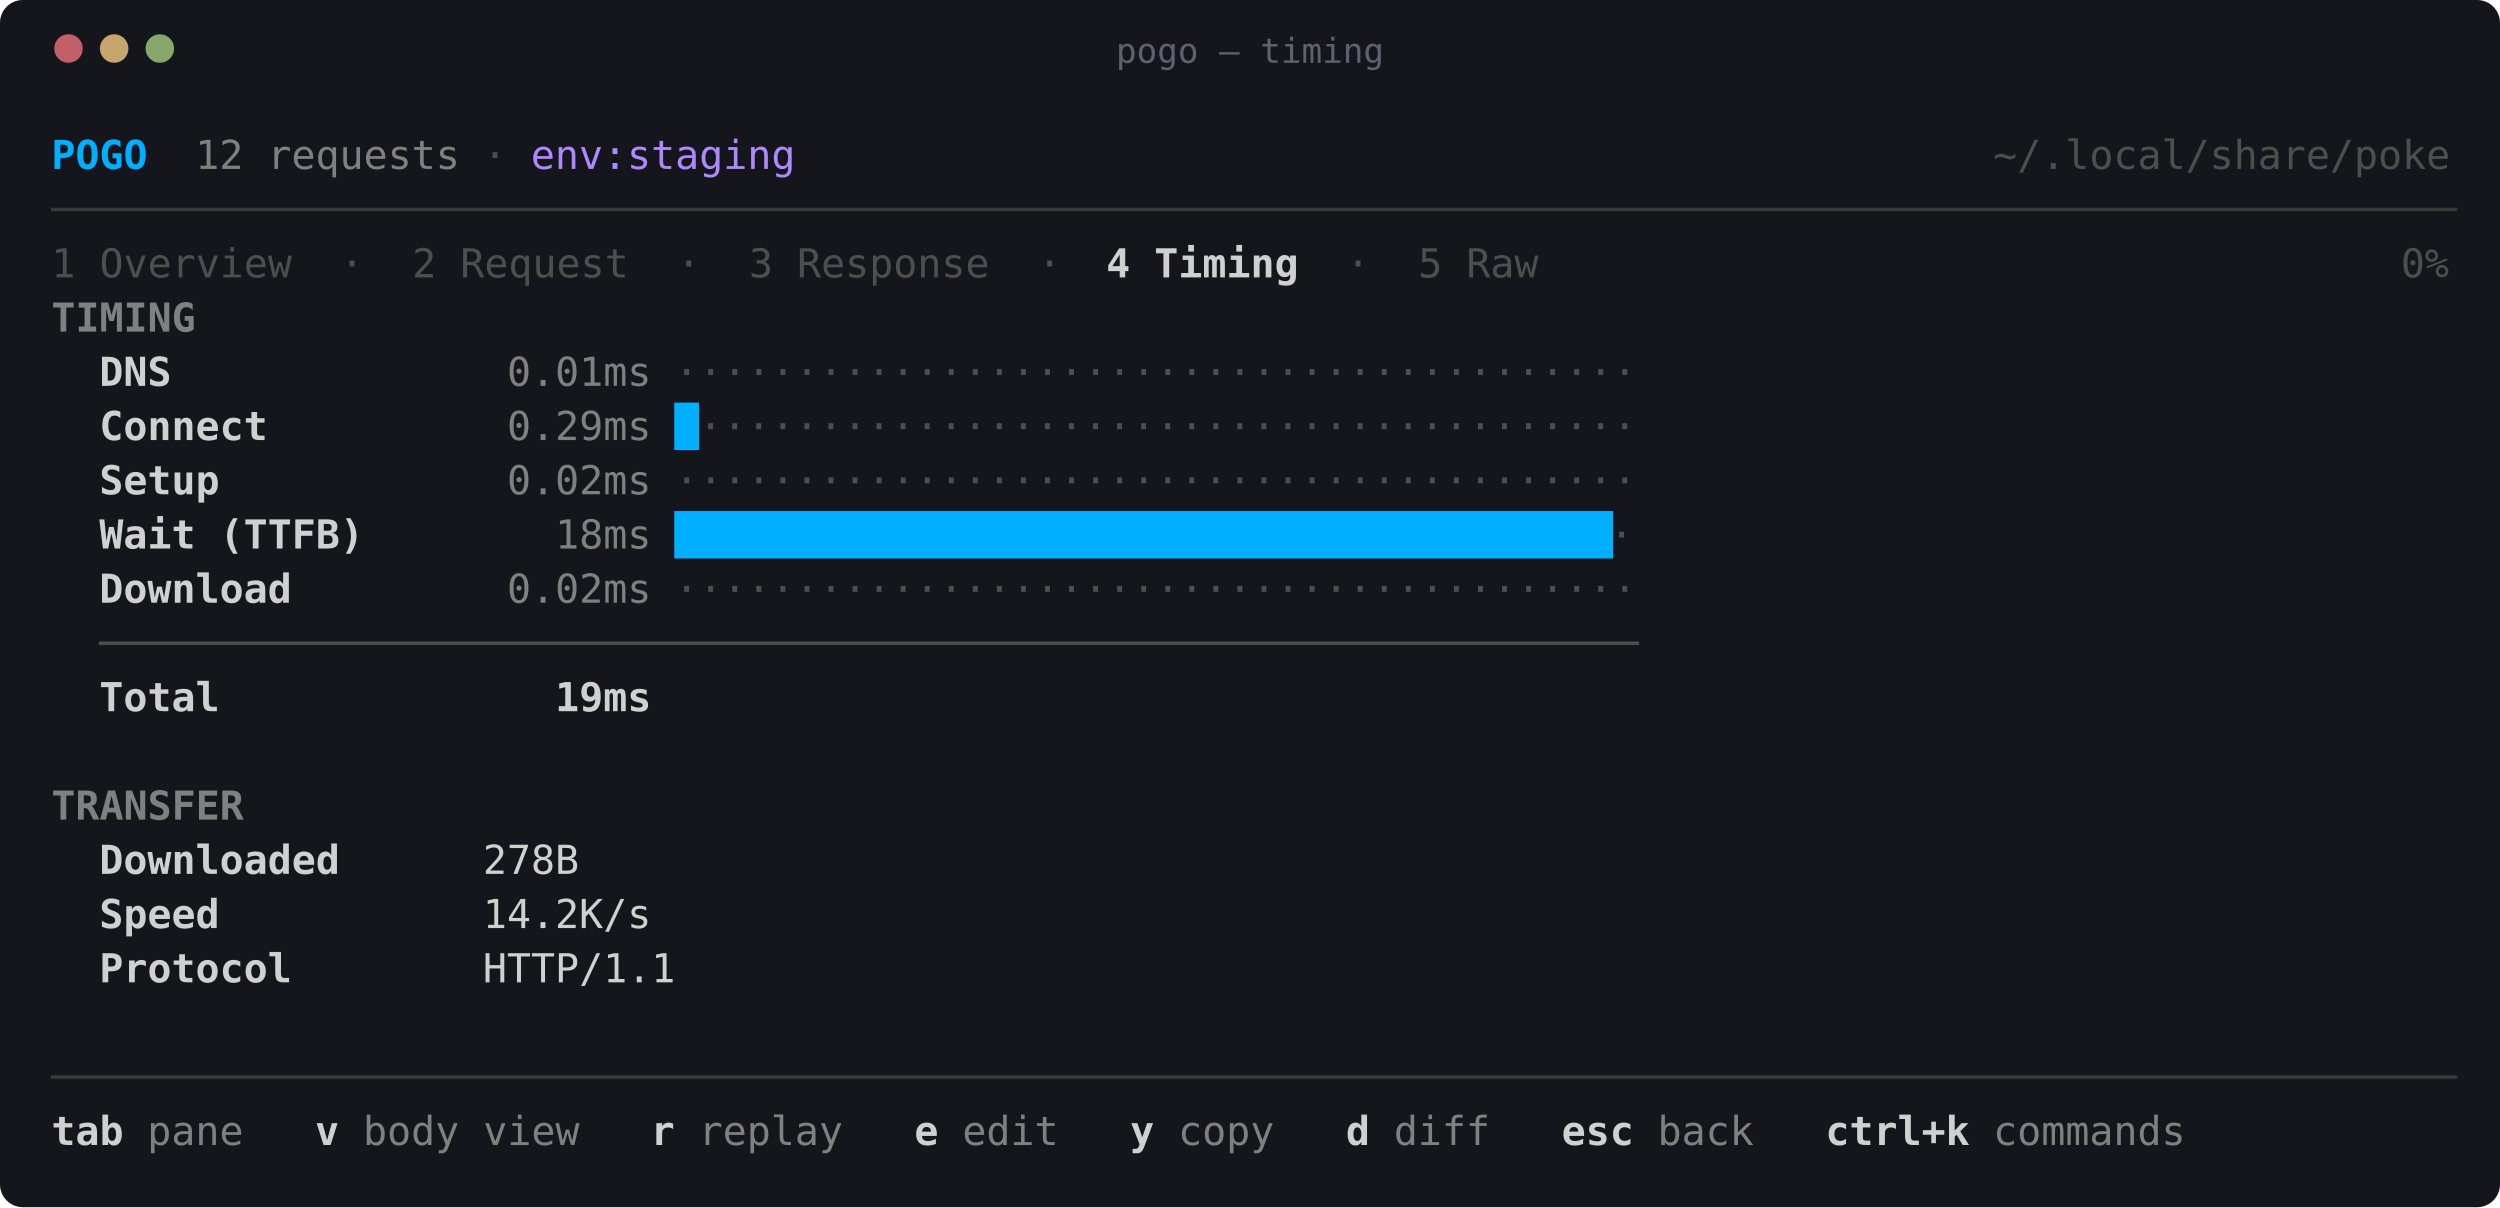
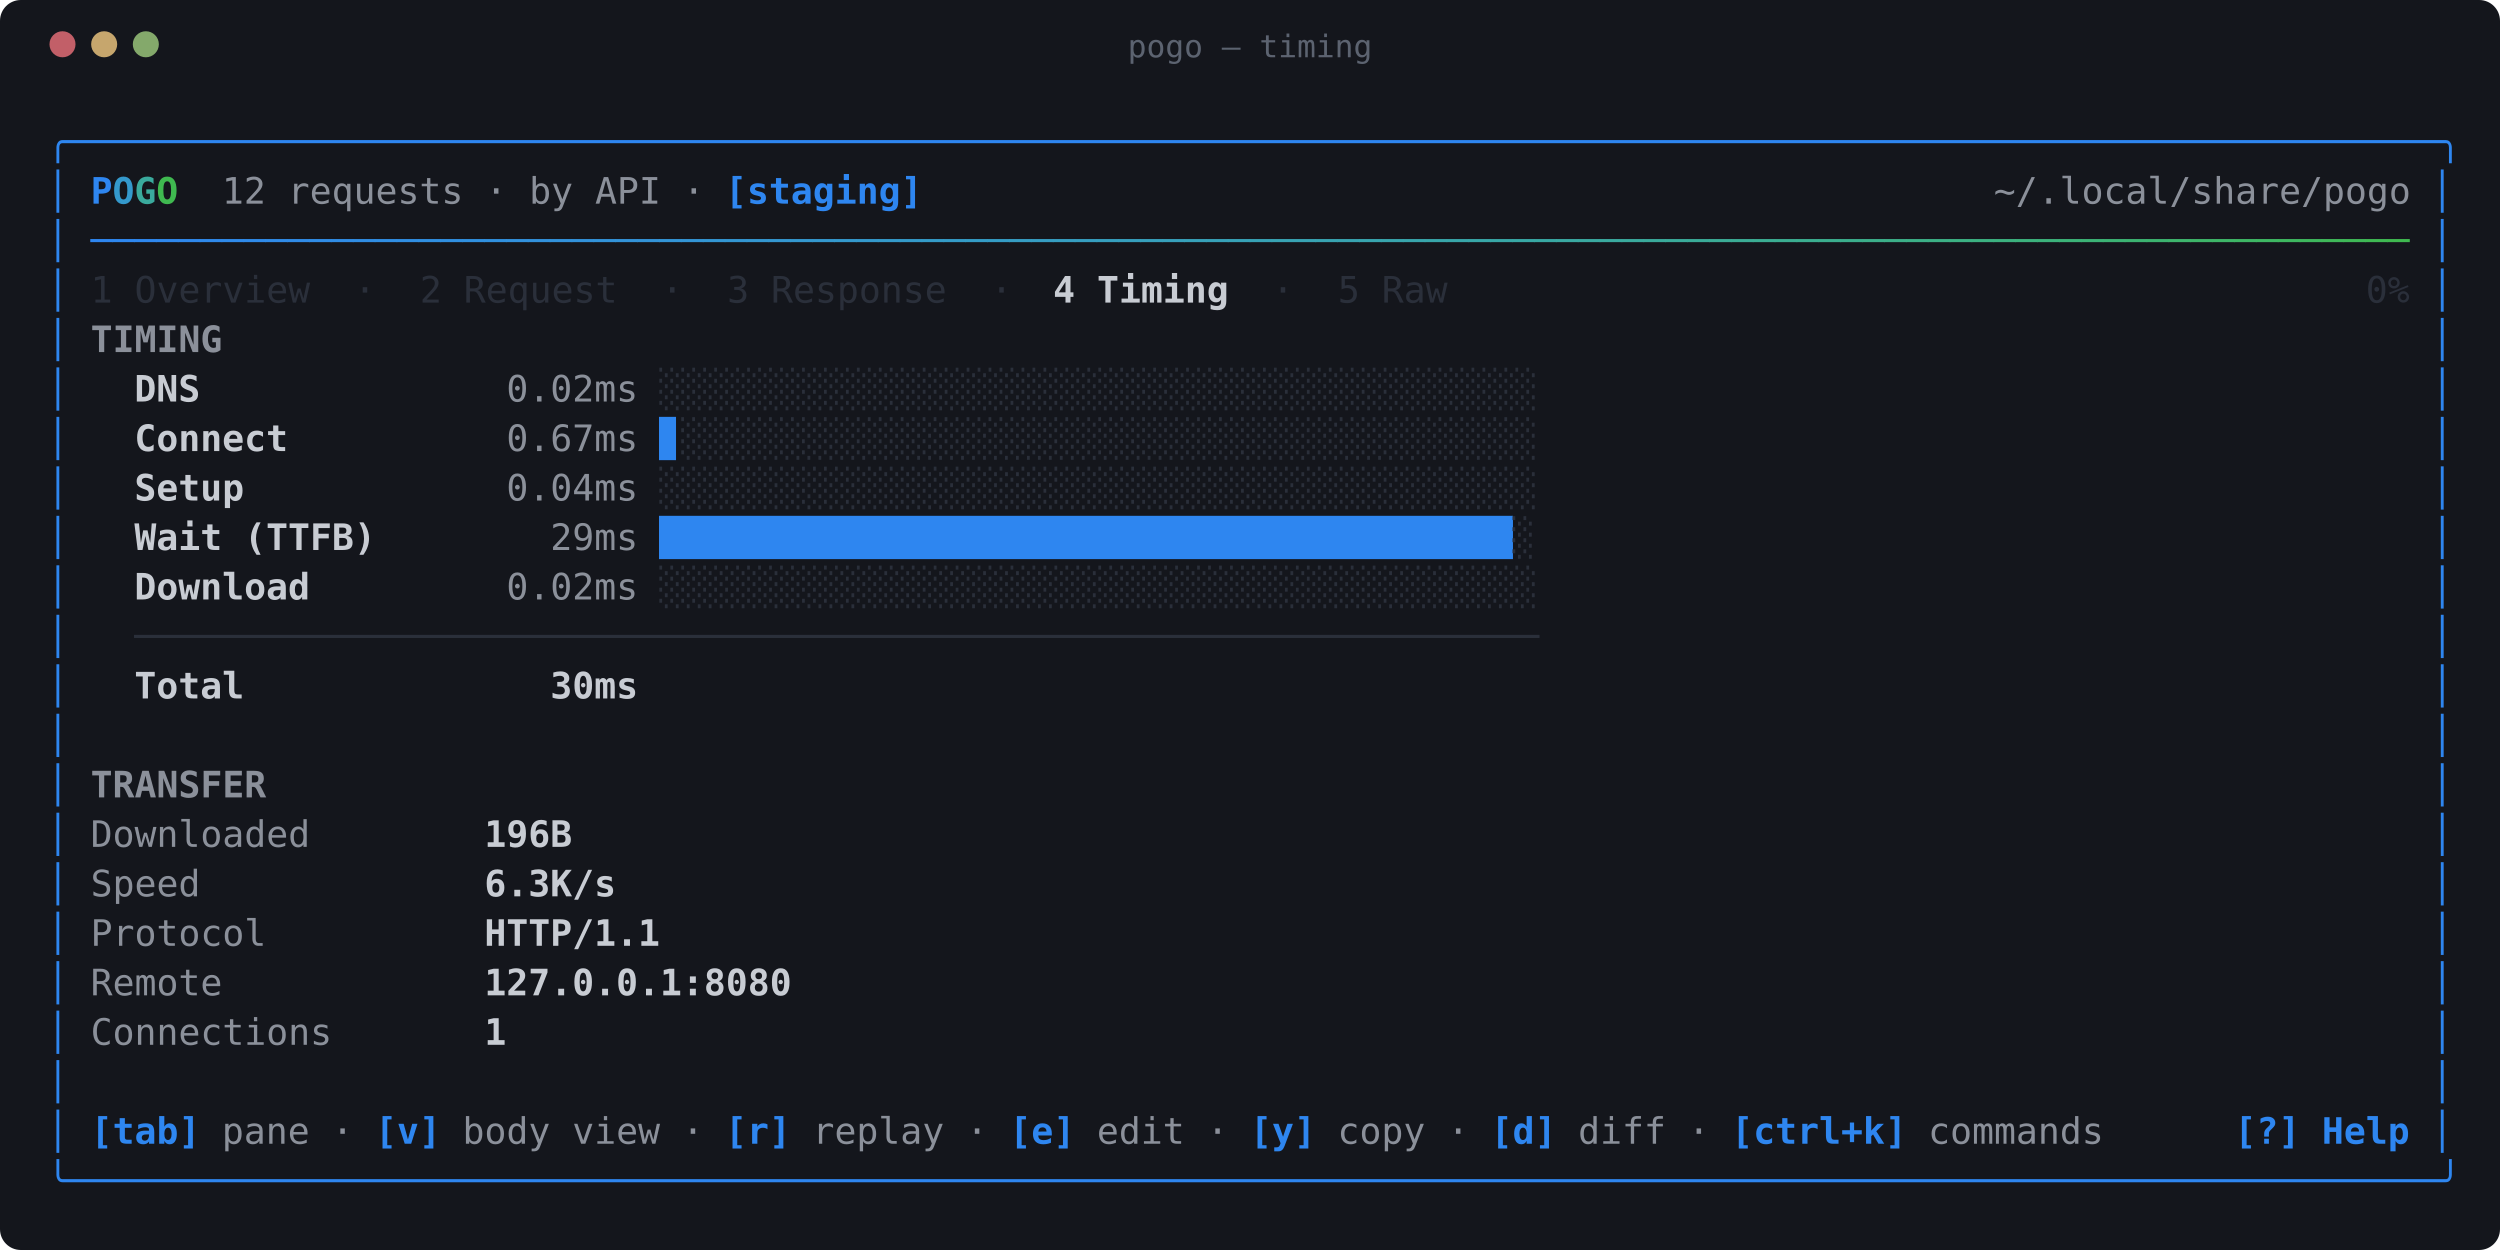
- <svg xmlns="http://www.w3.org/2000/svg" width="876" height="423" viewBox="0 0 876 423" font-family="ui-monospace,SFMono-Regular,Menlo,Consolas,'DejaVu Sans Mono',monospace" font-size="14.0">
-   <rect width="876" height="423" rx="8" fill="#14161c" />
+ <svg xmlns="http://www.w3.org/2000/svg" width="960" height="480" viewBox="0 0 960 480" font-family="ui-monospace,SFMono-Regular,Menlo,Consolas,'DejaVu Sans Mono',monospace" font-size="14.0">
+   <rect width="960" height="480" rx="8" fill="#14161c" />
  <circle cx="24" cy="17" r="5" fill="#e06c75" opacity="0.85" />
  <circle cx="40" cy="17" r="5" fill="#e5c07b" opacity="0.85" />
  <circle cx="56" cy="17" r="5" fill="#98c379" opacity="0.85" />
-   <text x="438" y="22" fill="#5c6370" font-size="12" text-anchor="middle">pogo — timing</text>
-   <text x="18.0" y="59.2" fill="#00afff" font-weight="600" xml:space="preserve">POGO</text>
-   <text x="51.6" y="59.2" fill="#c8ccd4" xml:space="preserve">  </text>
-   <text x="68.4" y="59.2" fill="#808080" xml:space="preserve">12 requests</text>
-   <text x="160.8" y="59.2" fill="#4e4e4e" xml:space="preserve"> · </text>
-   <text x="186.0" y="59.2" fill="#af87ff" xml:space="preserve">env:staging</text>
-   <text x="278.4" y="59.2" fill="#c8ccd4" xml:space="preserve">                                                  </text>
-   <text x="698.4" y="59.2" fill="#4e4e4e" xml:space="preserve">~/.local/share/poke</text>
-   <text x="18.0" y="78.2" fill="#3a3a3a" xml:space="preserve">────────────────────────────────────────────────────────────────────────────────────────────────────</text>
-   <text x="18.0" y="97.2" fill="#4e4e4e" xml:space="preserve">1 Overview  ·  2 Request  ·  3 Response  ·  </text>
-   <text x="387.6" y="97.2" fill="#d0d0d0" font-weight="600" xml:space="preserve">4 Timing</text>
-   <text x="454.8" y="97.2" fill="#4e4e4e" xml:space="preserve">  ·  5 Raw</text>
-   <text x="538.8" y="97.2" fill="#c8ccd4" xml:space="preserve">                                  </text>
-   <text x="824.4" y="97.2" fill="#4e4e4e" xml:space="preserve">  0%</text>
-   <text x="18.0" y="116.2" fill="#808080" font-weight="600" xml:space="preserve">TIMING</text>
-   <text x="68.4" y="116.2" fill="#c8ccd4" xml:space="preserve">                                                                                              </text>
-   <text x="18.0" y="135.2" fill="#c8ccd4" xml:space="preserve">  </text>
-   <text x="34.8" y="135.2" fill="#d0d0d0" font-weight="600" xml:space="preserve">DNS           </text>
-   <text x="152.4" y="135.2" fill="#c8ccd4" xml:space="preserve"> </text>
-   <text x="160.8" y="135.2" fill="#808080" xml:space="preserve">  0.01ms</text>
-   <text x="228.0" y="135.2" fill="#c8ccd4" xml:space="preserve"> </text>
-   <text x="236.4" y="135.2" fill="#4e4e4e" xml:space="preserve">········································</text>
-   <text x="572.4" y="135.2" fill="#c8ccd4" xml:space="preserve">                                  </text>
-   <text x="18.0" y="154.2" fill="#c8ccd4" xml:space="preserve">  </text>
-   <text x="34.8" y="154.2" fill="#d0d0d0" font-weight="600" xml:space="preserve">Connect       </text>
-   <text x="152.4" y="154.2" fill="#c8ccd4" xml:space="preserve"> </text>
-   <text x="160.8" y="154.2" fill="#808080" xml:space="preserve">  0.29ms</text>
-   <text x="228.0" y="154.2" fill="#c8ccd4" xml:space="preserve"> </text>
-   <text x="236.4" y="154.2" fill="#00afff" xml:space="preserve">█</text>
-   <text x="244.8" y="154.2" fill="#4e4e4e" xml:space="preserve">·······································</text>
-   <text x="572.4" y="154.2" fill="#c8ccd4" xml:space="preserve">                                  </text>
-   <text x="18.0" y="173.2" fill="#c8ccd4" xml:space="preserve">  </text>
-   <text x="34.8" y="173.2" fill="#d0d0d0" font-weight="600" xml:space="preserve">Setup         </text>
-   <text x="152.4" y="173.2" fill="#c8ccd4" xml:space="preserve"> </text>
-   <text x="160.8" y="173.2" fill="#808080" xml:space="preserve">  0.02ms</text>
-   <text x="228.0" y="173.2" fill="#c8ccd4" xml:space="preserve"> </text>
-   <text x="236.4" y="173.2" fill="#4e4e4e" xml:space="preserve">········································</text>
-   <text x="572.4" y="173.2" fill="#c8ccd4" xml:space="preserve">                                  </text>
-   <text x="18.0" y="192.2" fill="#c8ccd4" xml:space="preserve">  </text>
-   <text x="34.8" y="192.2" fill="#d0d0d0" font-weight="600" xml:space="preserve">Wait (TTFB)   </text>
-   <text x="152.4" y="192.2" fill="#c8ccd4" xml:space="preserve"> </text>
-   <text x="160.8" y="192.2" fill="#808080" xml:space="preserve">    18ms</text>
-   <text x="228.0" y="192.2" fill="#c8ccd4" xml:space="preserve"> </text>
-   <text x="236.4" y="192.2" fill="#00afff" xml:space="preserve">███████████████████████████████████████</text>
-   <text x="564.0" y="192.2" fill="#4e4e4e" xml:space="preserve">·</text>
-   <text x="572.4" y="192.2" fill="#c8ccd4" xml:space="preserve">                                  </text>
-   <text x="18.0" y="211.2" fill="#c8ccd4" xml:space="preserve">  </text>
-   <text x="34.8" y="211.2" fill="#d0d0d0" font-weight="600" xml:space="preserve">Download      </text>
-   <text x="152.4" y="211.2" fill="#c8ccd4" xml:space="preserve"> </text>
-   <text x="160.8" y="211.2" fill="#808080" xml:space="preserve">  0.02ms</text>
-   <text x="228.0" y="211.2" fill="#c8ccd4" xml:space="preserve"> </text>
-   <text x="236.4" y="211.2" fill="#4e4e4e" xml:space="preserve">········································</text>
-   <text x="572.4" y="211.2" fill="#c8ccd4" xml:space="preserve">                                  </text>
-   <text x="18.0" y="230.2" fill="#c8ccd4" xml:space="preserve">  </text>
-   <text x="34.8" y="230.2" fill="#4e4e4e" xml:space="preserve">────────────────────────────────────────────────────────────────</text>
-   <text x="572.4" y="230.2" fill="#c8ccd4" xml:space="preserve">                                  </text>
-   <text x="18.0" y="249.2" fill="#c8ccd4" xml:space="preserve">  </text>
-   <text x="34.8" y="249.2" fill="#d0d0d0" font-weight="600" xml:space="preserve">Total         </text>
-   <text x="152.4" y="249.2" fill="#c8ccd4" xml:space="preserve"> </text>
-   <text x="160.8" y="249.2" fill="#d0d0d0" font-weight="600" xml:space="preserve">    19ms</text>
-   <text x="228.0" y="249.2" fill="#c8ccd4" xml:space="preserve">                                                                           </text>
-   <text x="18.0" y="268.2" fill="#c8ccd4" xml:space="preserve">                                                                                                    </text>
-   <text x="18.0" y="287.2" fill="#808080" font-weight="600" xml:space="preserve">TRANSFER</text>
-   <text x="85.2" y="287.2" fill="#c8ccd4" xml:space="preserve">                                                                                            </text>
-   <text x="18.0" y="306.2" fill="#c8ccd4" xml:space="preserve">  </text>
-   <text x="34.8" y="306.2" fill="#d0d0d0" font-weight="600" xml:space="preserve">Downloaded      </text>
-   <text x="169.2" y="306.2" fill="#d0d0d0" xml:space="preserve">278B</text>
-   <text x="202.8" y="306.2" fill="#c8ccd4" xml:space="preserve">                                                                              </text>
-   <text x="18.0" y="325.2" fill="#c8ccd4" xml:space="preserve">  </text>
-   <text x="34.8" y="325.2" fill="#d0d0d0" font-weight="600" xml:space="preserve">Speed           </text>
-   <text x="169.2" y="325.2" fill="#d0d0d0" xml:space="preserve">14.2K/s</text>
-   <text x="228.0" y="325.2" fill="#c8ccd4" xml:space="preserve">                                                                           </text>
-   <text x="18.0" y="344.2" fill="#c8ccd4" xml:space="preserve">  </text>
-   <text x="34.8" y="344.2" fill="#d0d0d0" font-weight="600" xml:space="preserve">Protocol        </text>
-   <text x="169.2" y="344.2" fill="#d0d0d0" xml:space="preserve">HTTP/1.1</text>
-   <text x="236.4" y="344.2" fill="#c8ccd4" xml:space="preserve">                                                                          </text>
-   <text x="18.0" y="363.2" fill="#c8ccd4" xml:space="preserve">                                                                                                    </text>
-   <text x="18.0" y="382.2" fill="#3a3a3a" xml:space="preserve">────────────────────────────────────────────────────────────────────────────────────────────────────</text>
-   <text x="18.0" y="401.2" fill="#d0d0d0" font-weight="600" xml:space="preserve">tab</text>
-   <text x="43.2" y="401.2" fill="#c8ccd4" xml:space="preserve"> </text>
-   <text x="51.6" y="401.2" fill="#808080" xml:space="preserve">pane</text>
-   <text x="85.2" y="401.2" fill="#4e4e4e" xml:space="preserve">   </text>
-   <text x="110.4" y="401.2" fill="#d0d0d0" font-weight="600" xml:space="preserve">v</text>
-   <text x="118.8" y="401.2" fill="#c8ccd4" xml:space="preserve"> </text>
-   <text x="127.2" y="401.2" fill="#808080" xml:space="preserve">body view</text>
-   <text x="202.8" y="401.2" fill="#4e4e4e" xml:space="preserve">   </text>
-   <text x="228.0" y="401.2" fill="#d0d0d0" font-weight="600" xml:space="preserve">r</text>
-   <text x="236.4" y="401.2" fill="#c8ccd4" xml:space="preserve"> </text>
-   <text x="244.8" y="401.2" fill="#808080" xml:space="preserve">replay</text>
-   <text x="295.2" y="401.2" fill="#4e4e4e" xml:space="preserve">   </text>
-   <text x="320.4" y="401.2" fill="#d0d0d0" font-weight="600" xml:space="preserve">e</text>
-   <text x="328.8" y="401.2" fill="#c8ccd4" xml:space="preserve"> </text>
-   <text x="337.2" y="401.2" fill="#808080" xml:space="preserve">edit</text>
-   <text x="370.8" y="401.2" fill="#4e4e4e" xml:space="preserve">   </text>
-   <text x="396.0" y="401.2" fill="#d0d0d0" font-weight="600" xml:space="preserve">y</text>
-   <text x="404.4" y="401.2" fill="#c8ccd4" xml:space="preserve"> </text>
-   <text x="412.8" y="401.2" fill="#808080" xml:space="preserve">copy</text>
-   <text x="446.4" y="401.2" fill="#4e4e4e" xml:space="preserve">   </text>
-   <text x="471.6" y="401.2" fill="#d0d0d0" font-weight="600" xml:space="preserve">d</text>
-   <text x="480.0" y="401.2" fill="#c8ccd4" xml:space="preserve"> </text>
-   <text x="488.4" y="401.2" fill="#808080" xml:space="preserve">diff</text>
-   <text x="522.0" y="401.2" fill="#4e4e4e" xml:space="preserve">   </text>
-   <text x="547.2" y="401.2" fill="#d0d0d0" font-weight="600" xml:space="preserve">esc</text>
-   <text x="572.4" y="401.2" fill="#c8ccd4" xml:space="preserve"> </text>
-   <text x="580.8" y="401.2" fill="#808080" xml:space="preserve">back</text>
-   <text x="614.4" y="401.2" fill="#4e4e4e" xml:space="preserve">   </text>
-   <text x="639.6" y="401.2" fill="#d0d0d0" font-weight="600" xml:space="preserve">ctrl+k</text>
-   <text x="690.0" y="401.2" fill="#c8ccd4" xml:space="preserve"> </text>
-   <text x="698.4" y="401.2" fill="#808080" xml:space="preserve">commands</text>
-   <text x="765.6" y="401.2" fill="#c8ccd4" xml:space="preserve">           </text>
+   <text x="480" y="22" fill="#5c6370" font-size="12" text-anchor="middle">pogo — timing</text>
+   <text x="18.0" y="59.2" fill="#2e86f0" xml:space="preserve">╭────────────────────────────────────────────────────────────────────────────────────────────────────────────╮</text>
+   <text x="18.0" y="78.2" fill="#2e86f0" xml:space="preserve">│</text>
+   <text x="26.4" y="78.2" fill="#c8ccd4" xml:space="preserve"> </text>
+   <text x="34.8" y="78.2" fill="#2e86f0" font-weight="600" xml:space="preserve">P</text>
+   <text x="43.2" y="78.2" fill="#3499cc" font-weight="600" xml:space="preserve">O</text>
+   <text x="51.6" y="78.2" fill="#3aaa9d" font-weight="600" xml:space="preserve">G</text>
+   <text x="60.0" y="78.2" fill="#3fb950" font-weight="600" xml:space="preserve">O</text>
+   <text x="68.4" y="78.2" fill="#c8ccd4" xml:space="preserve">  </text>
+   <text x="85.2" y="78.2" fill="#8b909a" xml:space="preserve">12 requests · by API · </text>
+   <text x="278.4" y="78.2" fill="#2e86f0" font-weight="600" xml:space="preserve">[staging]</text>
+   <text x="354.0" y="78.2" fill="#c8ccd4" xml:space="preserve">                                                 </text>
+   <text x="765.6" y="78.2" fill="#8b909a" xml:space="preserve">~/.local/share/pogo</text>
+   <text x="925.2" y="78.2" fill="#c8ccd4" xml:space="preserve"> </text>
+   <text x="933.6" y="78.2" fill="#2e86f0" xml:space="preserve">│</text>
+   <text x="18.0" y="97.2" fill="#2e86f0" xml:space="preserve">│</text>
+   <text x="26.4" y="97.2" fill="#c8ccd4" xml:space="preserve"> </text>
+   <text x="34.8" y="97.2" fill="#2e86f0" xml:space="preserve">─</text>
+   <text x="43.2" y="97.2" fill="#2e87ef" xml:space="preserve">─</text>
+   <text x="51.6" y="97.2" fill="#2e87ee" xml:space="preserve">─</text>
+   <text x="60.0" y="97.2" fill="#2f88ed" xml:space="preserve">─</text>
+   <text x="68.4" y="97.2" fill="#2f88ec" xml:space="preserve">─</text>
+   <text x="76.8" y="97.2" fill="#2f89eb" xml:space="preserve">─</text>
+   <text x="85.2" y="97.2" fill="#2f8aea" xml:space="preserve">─</text>
+   <text x="93.6" y="97.2" fill="#2f8ae9" xml:space="preserve">─</text>
+   <text x="102.0" y="97.2" fill="#308be8" xml:space="preserve">─</text>
+   <text x="110.4" y="97.2" fill="#308be7" xml:space="preserve">─</text>
+   <text x="118.8" y="97.2" fill="#308ce6" xml:space="preserve">─</text>
+   <text x="127.2" y="97.2" fill="#308ce5" xml:space="preserve">─</text>
+   <text x="135.6" y="97.2" fill="#308de3" xml:space="preserve">─</text>
+   <text x="144.0" y="97.2" fill="#308ee3" xml:space="preserve">─</text>
+   <text x="152.4" y="97.2" fill="#308ee2" xml:space="preserve">─</text>
+   <text x="160.8" y="97.2" fill="#308fe1" xml:space="preserve">─</text>
+   <text x="169.2" y="97.2" fill="#308fe0" xml:space="preserve">─</text>
+   <text x="177.6" y="97.2" fill="#3090df" xml:space="preserve">─</text>
+   <text x="186.0" y="97.2" fill="#3090de" xml:space="preserve">─</text>
+   <text x="194.4" y="97.2" fill="#3291dd" xml:space="preserve">─</text>
+   <text x="202.8" y="97.2" fill="#3291dc" xml:space="preserve">─</text>
+   <text x="211.2" y="97.2" fill="#3292db" xml:space="preserve">─</text>
+   <text x="219.6" y="97.2" fill="#3292da" xml:space="preserve">─</text>
+   <text x="228.0" y="97.2" fill="#3293d9" xml:space="preserve">─</text>
+   <text x="236.4" y="97.2" fill="#3393d8" xml:space="preserve">─</text>
+   <text x="244.8" y="97.2" fill="#3393d7" xml:space="preserve">─</text>
+   <text x="253.2" y="97.2" fill="#3395d6" xml:space="preserve">─</text>
+   <text x="261.6" y="97.2" fill="#3395d5" xml:space="preserve">─</text>
+   <text x="270.0" y="97.2" fill="#3396d3" xml:space="preserve">─</text>
+   <text x="278.4" y="97.2" fill="#3396d2" xml:space="preserve">─</text>
+   <text x="286.8" y="97.2" fill="#3497d1" xml:space="preserve">─</text>
+   <text x="295.2" y="97.2" fill="#3497d0" xml:space="preserve">─</text>
+   <text x="303.6" y="97.2" fill="#3498cf" xml:space="preserve">─</text>
+   <text x="312.0" y="97.2" fill="#3498ce" xml:space="preserve">─</text>
+   <text x="320.4" y="97.2" fill="#3499cd" xml:space="preserve">─</text>
+   <text x="328.8" y="97.2" fill="#3499cc" xml:space="preserve">─</text>
+   <text x="337.2" y="97.2" fill="#349aca" xml:space="preserve">─</text>
+   <text x="345.6" y="97.2" fill="#349ac9" xml:space="preserve">─</text>
+   <text x="354.0" y="97.2" fill="#349bc8" xml:space="preserve">─</text>
+   <text x="362.4" y="97.2" fill="#349bc7" xml:space="preserve">─</text>
+   <text x="370.8" y="97.2" fill="#349cc6" xml:space="preserve">─</text>
+   <text x="379.2" y="97.2" fill="#349cc5" xml:space="preserve">─</text>
+   <text x="387.6" y="97.2" fill="#369dc3" xml:space="preserve">─</text>
+   <text x="396.0" y="97.2" fill="#369dc2" xml:space="preserve">─</text>
+   <text x="404.4" y="97.2" fill="#369ec1" xml:space="preserve">─</text>
+   <text x="412.8" y="97.2" fill="#369ec0" xml:space="preserve">─</text>
+   <text x="421.2" y="97.2" fill="#369fbe" xml:space="preserve">─</text>
+   <text x="429.6" y="97.2" fill="#369fbd" xml:space="preserve">─</text>
+   <text x="438.0" y="97.2" fill="#37a0bc" xml:space="preserve">─</text>
+   <text x="446.4" y="97.2" fill="#37a0bb" xml:space="preserve">─</text>
+   <text x="454.8" y="97.2" fill="#37a1b9" xml:space="preserve">─</text>
+   <text x="463.2" y="97.2" fill="#37a1b8" xml:space="preserve">─</text>
+   <text x="471.6" y="97.2" fill="#37a2b7" xml:space="preserve">─</text>
+   <text x="480.0" y="97.2" fill="#37a2b5" xml:space="preserve">─</text>
+   <text x="488.4" y="97.2" fill="#38a3b3" xml:space="preserve">──</text>
+   <text x="505.2" y="97.2" fill="#38a3b1" xml:space="preserve">─</text>
+   <text x="513.6" y="97.2" fill="#38a3b0" xml:space="preserve">─</text>
+   <text x="522.0" y="97.2" fill="#38a5af" xml:space="preserve">─</text>
+   <text x="530.4" y="97.2" fill="#38a5ad" xml:space="preserve">─</text>
+   <text x="538.8" y="97.2" fill="#38a5ac" xml:space="preserve">─</text>
+   <text x="547.2" y="97.2" fill="#38a6aa" xml:space="preserve">─</text>
+   <text x="555.6" y="97.2" fill="#38a6a9" xml:space="preserve">─</text>
+   <text x="564.0" y="97.2" fill="#38a7a8" xml:space="preserve">─</text>
+   <text x="572.4" y="97.2" fill="#38a7a6" xml:space="preserve">─</text>
+   <text x="580.8" y="97.2" fill="#38a8a5" xml:space="preserve">─</text>
+   <text x="589.2" y="97.2" fill="#38a8a3" xml:space="preserve">─</text>
+   <text x="597.6" y="97.2" fill="#3aa9a2" xml:space="preserve">─</text>
+   <text x="606.0" y="97.2" fill="#3aa9a0" xml:space="preserve">─</text>
+   <text x="614.4" y="97.2" fill="#3aaa9f" xml:space="preserve">─</text>
+   <text x="622.8" y="97.2" fill="#3aaa9d" xml:space="preserve">─</text>
+   <text x="631.2" y="97.2" fill="#3aaa9b" xml:space="preserve">─</text>
+   <text x="639.6" y="97.2" fill="#3aab9a" xml:space="preserve">─</text>
+   <text x="648.0" y="97.2" fill="#3aab98" xml:space="preserve">─</text>
+   <text x="656.4" y="97.2" fill="#3bac96" xml:space="preserve">─</text>
+   <text x="664.8" y="97.2" fill="#3bac95" xml:space="preserve">─</text>
+   <text x="673.2" y="97.2" fill="#3bad93" xml:space="preserve">─</text>
+   <text x="681.6" y="97.2" fill="#3bad91" xml:space="preserve">─</text>
+   <text x="690.0" y="97.2" fill="#3bae90" xml:space="preserve">─</text>
+   <text x="698.4" y="97.2" fill="#3bae8e" xml:space="preserve">─</text>
+   <text x="706.8" y="97.2" fill="#3bae8c" xml:space="preserve">─</text>
+   <text x="715.2" y="97.2" fill="#3caf8a" xml:space="preserve">─</text>
+   <text x="723.6" y="97.2" fill="#3caf88" xml:space="preserve">─</text>
+   <text x="732.0" y="97.2" fill="#3cb087" xml:space="preserve">─</text>
+   <text x="740.4" y="97.2" fill="#3cb085" xml:space="preserve">─</text>
+   <text x="748.8" y="97.2" fill="#3cb183" xml:space="preserve">─</text>
+   <text x="757.2" y="97.2" fill="#3cb181" xml:space="preserve">─</text>
+   <text x="765.6" y="97.2" fill="#3cb17f" xml:space="preserve">─</text>
+   <text x="774.0" y="97.2" fill="#3cb27d" xml:space="preserve">─</text>
+   <text x="782.4" y="97.2" fill="#3cb27b" xml:space="preserve">─</text>
+   <text x="790.8" y="97.2" fill="#3cb378" xml:space="preserve">─</text>
+   <text x="799.2" y="97.2" fill="#3cb376" xml:space="preserve">─</text>
+   <text x="807.6" y="97.2" fill="#3cb374" xml:space="preserve">─</text>
+   <text x="816.0" y="97.2" fill="#3cb371" xml:space="preserve">─</text>
+   <text x="824.4" y="97.2" fill="#3cb36f" xml:space="preserve">─</text>
+   <text x="832.8" y="97.2" fill="#3eb56d" xml:space="preserve">─</text>
+   <text x="841.2" y="97.2" fill="#3eb569" xml:space="preserve">─</text>
+   <text x="849.6" y="97.2" fill="#3eb668" xml:space="preserve">─</text>
+   <text x="858.0" y="97.2" fill="#3eb665" xml:space="preserve">─</text>
+   <text x="866.4" y="97.2" fill="#3eb763" xml:space="preserve">─</text>
+   <text x="874.8" y="97.2" fill="#3eb760" xml:space="preserve">─</text>
+   <text x="883.2" y="97.2" fill="#3eb75d" xml:space="preserve">─</text>
+   <text x="891.6" y="97.2" fill="#3fb859" xml:space="preserve">─</text>
+   <text x="900.0" y="97.2" fill="#3fb857" xml:space="preserve">─</text>
+   <text x="908.4" y="97.2" fill="#3fb953" xml:space="preserve">─</text>
+   <text x="916.8" y="97.2" fill="#3fb950" xml:space="preserve">─</text>
+   <text x="925.2" y="97.2" fill="#c8ccd4" xml:space="preserve"> </text>
+   <text x="933.6" y="97.2" fill="#2e86f0" xml:space="preserve">│</text>
+   <text x="18.0" y="116.2" fill="#2e86f0" xml:space="preserve">│</text>
+   <text x="26.4" y="116.2" fill="#c8ccd4" xml:space="preserve"> </text>
+   <text x="34.8" y="116.2" fill="#2a2f3a" xml:space="preserve">1 Overview  ·  2 Request  ·  3 Response  ·  </text>
+   <text x="404.4" y="116.2" fill="#c8ccd3" font-weight="600" xml:space="preserve">4 Timing</text>
+   <text x="471.6" y="116.2" fill="#2a2f3a" xml:space="preserve">  ·  5 Raw</text>
+   <text x="555.6" y="116.2" fill="#c8ccd4" xml:space="preserve">                                        </text>
+   <text x="891.6" y="116.2" fill="#2a2f3a" xml:space="preserve">  0%</text>
+   <text x="925.2" y="116.2" fill="#c8ccd4" xml:space="preserve"> </text>
+   <text x="933.6" y="116.2" fill="#2e86f0" xml:space="preserve">│</text>
+   <text x="18.0" y="135.2" fill="#2e86f0" xml:space="preserve">│</text>
+   <text x="26.4" y="135.2" fill="#c8ccd4" xml:space="preserve"> </text>
+   <text x="34.8" y="135.2" fill="#8b909a" font-weight="600" xml:space="preserve">TIMING</text>
+   <text x="85.2" y="135.2" fill="#c8ccd4" xml:space="preserve">                                                                                                     </text>
+   <text x="933.6" y="135.2" fill="#2e86f0" xml:space="preserve">│</text>
+   <text x="18.0" y="154.2" fill="#2e86f0" xml:space="preserve">│</text>
+   <text x="26.4" y="154.2" fill="#c8ccd4" xml:space="preserve">   </text>
+   <text x="51.6" y="154.2" fill="#c8ccd3" font-weight="600" xml:space="preserve">DNS           </text>
+   <text x="169.2" y="154.2" fill="#c8ccd4" xml:space="preserve"> </text>
+   <text x="177.6" y="154.2" fill="#8b909a" xml:space="preserve">  0.02ms</text>
+   <text x="244.8" y="154.2" fill="#c8ccd4" xml:space="preserve"> </text>
+   <text x="253.2" y="154.2" fill="#2a2f3a" xml:space="preserve">░░░░░░░░░░░░░░░░░░░░░░░░░░░░░░░░░░░░░░░░</text>
+   <text x="589.2" y="154.2" fill="#c8ccd4" xml:space="preserve">                                         </text>
+   <text x="933.6" y="154.2" fill="#2e86f0" xml:space="preserve">│</text>
+   <text x="18.0" y="173.2" fill="#2e86f0" xml:space="preserve">│</text>
+   <text x="26.4" y="173.2" fill="#c8ccd4" xml:space="preserve">   </text>
+   <text x="51.6" y="173.2" fill="#c8ccd3" font-weight="600" xml:space="preserve">Connect       </text>
+   <text x="169.2" y="173.2" fill="#c8ccd4" xml:space="preserve"> </text>
+   <text x="177.6" y="173.2" fill="#8b909a" xml:space="preserve">  0.67ms</text>
+   <text x="244.8" y="173.2" fill="#c8ccd4" xml:space="preserve"> </text>
+   <text x="253.2" y="173.2" fill="#2e86f0" xml:space="preserve">▊</text>
+   <text x="261.6" y="173.2" fill="#2a2f3a" xml:space="preserve">░░░░░░░░░░░░░░░░░░░░░░░░░░░░░░░░░░░░░░░</text>
+   <text x="589.2" y="173.2" fill="#c8ccd4" xml:space="preserve">                                         </text>
+   <text x="933.6" y="173.2" fill="#2e86f0" xml:space="preserve">│</text>
+   <text x="18.0" y="192.2" fill="#2e86f0" xml:space="preserve">│</text>
+   <text x="26.4" y="192.2" fill="#c8ccd4" xml:space="preserve">   </text>
+   <text x="51.6" y="192.2" fill="#c8ccd3" font-weight="600" xml:space="preserve">Setup         </text>
+   <text x="169.2" y="192.2" fill="#c8ccd4" xml:space="preserve"> </text>
+   <text x="177.6" y="192.2" fill="#8b909a" xml:space="preserve">  0.04ms</text>
+   <text x="244.8" y="192.2" fill="#c8ccd4" xml:space="preserve"> </text>
+   <text x="253.2" y="192.2" fill="#2a2f3a" xml:space="preserve">░░░░░░░░░░░░░░░░░░░░░░░░░░░░░░░░░░░░░░░░</text>
+   <text x="589.2" y="192.2" fill="#c8ccd4" xml:space="preserve">                                         </text>
+   <text x="933.6" y="192.2" fill="#2e86f0" xml:space="preserve">│</text>
+   <text x="18.0" y="211.2" fill="#2e86f0" xml:space="preserve">│</text>
+   <text x="26.4" y="211.2" fill="#c8ccd4" xml:space="preserve">   </text>
+   <text x="51.6" y="211.2" fill="#c8ccd3" font-weight="600" xml:space="preserve">Wait (TTFB)   </text>
+   <text x="169.2" y="211.2" fill="#c8ccd4" xml:space="preserve"> </text>
+   <text x="177.6" y="211.2" fill="#8b909a" xml:space="preserve">    29ms</text>
+   <text x="244.8" y="211.2" fill="#c8ccd4" xml:space="preserve"> </text>
+   <text x="253.2" y="211.2" fill="#2e86f0" xml:space="preserve">██████████████████████████████████████▉</text>
+   <text x="580.8" y="211.2" fill="#2a2f3a" xml:space="preserve">░</text>
+   <text x="589.2" y="211.2" fill="#c8ccd4" xml:space="preserve">                                         </text>
+   <text x="933.6" y="211.2" fill="#2e86f0" xml:space="preserve">│</text>
+   <text x="18.0" y="230.2" fill="#2e86f0" xml:space="preserve">│</text>
+   <text x="26.4" y="230.2" fill="#c8ccd4" xml:space="preserve">   </text>
+   <text x="51.6" y="230.2" fill="#c8ccd3" font-weight="600" xml:space="preserve">Download      </text>
+   <text x="169.2" y="230.2" fill="#c8ccd4" xml:space="preserve"> </text>
+   <text x="177.6" y="230.2" fill="#8b909a" xml:space="preserve">  0.02ms</text>
+   <text x="244.8" y="230.2" fill="#c8ccd4" xml:space="preserve"> </text>
+   <text x="253.2" y="230.2" fill="#2a2f3a" xml:space="preserve">░░░░░░░░░░░░░░░░░░░░░░░░░░░░░░░░░░░░░░░░</text>
+   <text x="589.2" y="230.2" fill="#c8ccd4" xml:space="preserve">                                         </text>
+   <text x="933.6" y="230.2" fill="#2e86f0" xml:space="preserve">│</text>
+   <text x="18.0" y="249.2" fill="#2e86f0" xml:space="preserve">│</text>
+   <text x="26.4" y="249.2" fill="#c8ccd4" xml:space="preserve">   </text>
+   <text x="51.6" y="249.2" fill="#2a2f3a" xml:space="preserve">────────────────────────────────────────────────────────────────</text>
+   <text x="589.2" y="249.2" fill="#c8ccd4" xml:space="preserve">                                         </text>
+   <text x="933.6" y="249.2" fill="#2e86f0" xml:space="preserve">│</text>
+   <text x="18.0" y="268.2" fill="#2e86f0" xml:space="preserve">│</text>
+   <text x="26.4" y="268.2" fill="#c8ccd4" xml:space="preserve">   </text>
+   <text x="51.6" y="268.2" fill="#c8ccd3" font-weight="600" xml:space="preserve">Total         </text>
+   <text x="169.2" y="268.2" fill="#c8ccd4" xml:space="preserve"> </text>
+   <text x="177.6" y="268.2" fill="#c8ccd3" font-weight="600" xml:space="preserve">    30ms</text>
+   <text x="244.8" y="268.2" fill="#c8ccd4" xml:space="preserve">                                                                                  </text>
+   <text x="933.6" y="268.2" fill="#2e86f0" xml:space="preserve">│</text>
+   <text x="18.0" y="287.2" fill="#2e86f0" xml:space="preserve">│</text>
+   <text x="26.4" y="287.2" fill="#c8ccd4" xml:space="preserve">                                                                                                            </text>
+   <text x="933.6" y="287.2" fill="#2e86f0" xml:space="preserve">│</text>
+   <text x="18.0" y="306.2" fill="#2e86f0" xml:space="preserve">│</text>
+   <text x="26.4" y="306.2" fill="#c8ccd4" xml:space="preserve"> </text>
+   <text x="34.8" y="306.2" fill="#8b909a" font-weight="600" xml:space="preserve">TRANSFER</text>
+   <text x="102.0" y="306.2" fill="#c8ccd4" xml:space="preserve">                                                                                                   </text>
+   <text x="933.6" y="306.2" fill="#2e86f0" xml:space="preserve">│</text>
+   <text x="18.0" y="325.2" fill="#2e86f0" xml:space="preserve">│</text>
+   <text x="26.4" y="325.2" fill="#c8ccd4" xml:space="preserve"> </text>
+   <text x="34.8" y="325.2" fill="#8b909a" xml:space="preserve">Downloaded      </text>
+   <text x="169.2" y="325.2" fill="#c8ccd4" xml:space="preserve">  </text>
+   <text x="186.0" y="325.2" fill="#c8ccd3" font-weight="600" xml:space="preserve">196B</text>
+   <text x="219.6" y="325.2" fill="#c8ccd4" xml:space="preserve">                                                                                     </text>
+   <text x="933.6" y="325.2" fill="#2e86f0" xml:space="preserve">│</text>
+   <text x="18.0" y="344.2" fill="#2e86f0" xml:space="preserve">│</text>
+   <text x="26.4" y="344.2" fill="#c8ccd4" xml:space="preserve"> </text>
+   <text x="34.8" y="344.2" fill="#8b909a" xml:space="preserve">Speed           </text>
+   <text x="169.2" y="344.2" fill="#c8ccd4" xml:space="preserve">  </text>
+   <text x="186.0" y="344.2" fill="#c8ccd3" font-weight="600" xml:space="preserve">6.3K/s</text>
+   <text x="236.4" y="344.2" fill="#c8ccd4" xml:space="preserve">                                                                                   </text>
+   <text x="933.6" y="344.2" fill="#2e86f0" xml:space="preserve">│</text>
+   <text x="18.0" y="363.2" fill="#2e86f0" xml:space="preserve">│</text>
+   <text x="26.4" y="363.2" fill="#c8ccd4" xml:space="preserve"> </text>
+   <text x="34.8" y="363.2" fill="#8b909a" xml:space="preserve">Protocol        </text>
+   <text x="169.2" y="363.2" fill="#c8ccd4" xml:space="preserve">  </text>
+   <text x="186.0" y="363.2" fill="#c8ccd3" font-weight="600" xml:space="preserve">HTTP/1.1</text>
+   <text x="253.2" y="363.2" fill="#c8ccd4" xml:space="preserve">                                                                                 </text>
+   <text x="933.6" y="363.2" fill="#2e86f0" xml:space="preserve">│</text>
+   <text x="18.0" y="382.2" fill="#2e86f0" xml:space="preserve">│</text>
+   <text x="26.4" y="382.2" fill="#c8ccd4" xml:space="preserve"> </text>
+   <text x="34.8" y="382.2" fill="#8b909a" xml:space="preserve">Remote          </text>
+   <text x="169.2" y="382.2" fill="#c8ccd4" xml:space="preserve">  </text>
+   <text x="186.0" y="382.2" fill="#c8ccd3" font-weight="600" xml:space="preserve">127.0.0.1:8080</text>
+   <text x="303.6" y="382.2" fill="#c8ccd4" xml:space="preserve">                                                                           </text>
+   <text x="933.6" y="382.2" fill="#2e86f0" xml:space="preserve">│</text>
+   <text x="18.0" y="401.2" fill="#2e86f0" xml:space="preserve">│</text>
+   <text x="26.4" y="401.2" fill="#c8ccd4" xml:space="preserve"> </text>
+   <text x="34.8" y="401.2" fill="#8b909a" xml:space="preserve">Connections     </text>
+   <text x="169.2" y="401.2" fill="#c8ccd4" xml:space="preserve">  </text>
+   <text x="186.0" y="401.2" fill="#c8ccd3" font-weight="600" xml:space="preserve">1</text>
+   <text x="194.4" y="401.2" fill="#c8ccd4" xml:space="preserve">                                                                                        </text>
+   <text x="933.6" y="401.2" fill="#2e86f0" xml:space="preserve">│</text>
+   <text x="18.0" y="420.2" fill="#2e86f0" xml:space="preserve">│</text>
+   <text x="26.4" y="420.2" fill="#c8ccd4" xml:space="preserve">                                                                                                            </text>
+   <text x="933.6" y="420.2" fill="#2e86f0" xml:space="preserve">│</text>
+   <text x="18.0" y="439.2" fill="#2e86f0" xml:space="preserve">│</text>
+   <text x="26.4" y="439.2" fill="#c8ccd4" xml:space="preserve"> </text>
+   <text x="34.8" y="439.2" fill="#2e86f0" font-weight="600" xml:space="preserve">[tab]</text>
+   <text x="76.8" y="439.2" fill="#c8ccd4" xml:space="preserve"> </text>
+   <text x="85.2" y="439.2" fill="#8b909a" xml:space="preserve">pane · </text>
+   <text x="144.0" y="439.2" fill="#2e86f0" font-weight="600" xml:space="preserve">[v]</text>
+   <text x="169.2" y="439.2" fill="#c8ccd4" xml:space="preserve"> </text>
+   <text x="177.6" y="439.2" fill="#8b909a" xml:space="preserve">body view · </text>
+   <text x="278.4" y="439.2" fill="#2e86f0" font-weight="600" xml:space="preserve">[r]</text>
+   <text x="303.6" y="439.2" fill="#c8ccd4" xml:space="preserve"> </text>
+   <text x="312.0" y="439.2" fill="#8b909a" xml:space="preserve">replay · </text>
+   <text x="387.6" y="439.2" fill="#2e86f0" font-weight="600" xml:space="preserve">[e]</text>
+   <text x="412.8" y="439.2" fill="#c8ccd4" xml:space="preserve"> </text>
+   <text x="421.2" y="439.2" fill="#8b909a" xml:space="preserve">edit · </text>
+   <text x="480.0" y="439.2" fill="#2e86f0" font-weight="600" xml:space="preserve">[y]</text>
+   <text x="505.2" y="439.2" fill="#c8ccd4" xml:space="preserve"> </text>
+   <text x="513.6" y="439.2" fill="#8b909a" xml:space="preserve">copy · </text>
+   <text x="572.4" y="439.2" fill="#2e86f0" font-weight="600" xml:space="preserve">[d]</text>
+   <text x="597.6" y="439.2" fill="#c8ccd4" xml:space="preserve"> </text>
+   <text x="606.0" y="439.2" fill="#8b909a" xml:space="preserve">diff · </text>
+   <text x="664.8" y="439.2" fill="#2e86f0" font-weight="600" xml:space="preserve">[ctrl+k]</text>
+   <text x="732.0" y="439.2" fill="#c8ccd4" xml:space="preserve"> </text>
+   <text x="740.4" y="439.2" fill="#8b909a" xml:space="preserve">commands</text>
+   <text x="807.6" y="439.2" fill="#c8ccd4" xml:space="preserve">      </text>
+   <text x="858.0" y="439.2" fill="#2e86f0" font-weight="600" xml:space="preserve">[?]</text>
+   <text x="883.2" y="439.2" fill="#c8ccd4" xml:space="preserve"> </text>
+   <text x="891.6" y="439.2" fill="#2e86f0" font-weight="600" xml:space="preserve">Help</text>
+   <text x="925.2" y="439.2" fill="#c8ccd4" xml:space="preserve"> </text>
+   <text x="933.6" y="439.2" fill="#2e86f0" xml:space="preserve">│</text>
+   <text x="18.0" y="458.2" fill="#2e86f0" xml:space="preserve">╰────────────────────────────────────────────────────────────────────────────────────────────────────────────╯</text>
</svg>
